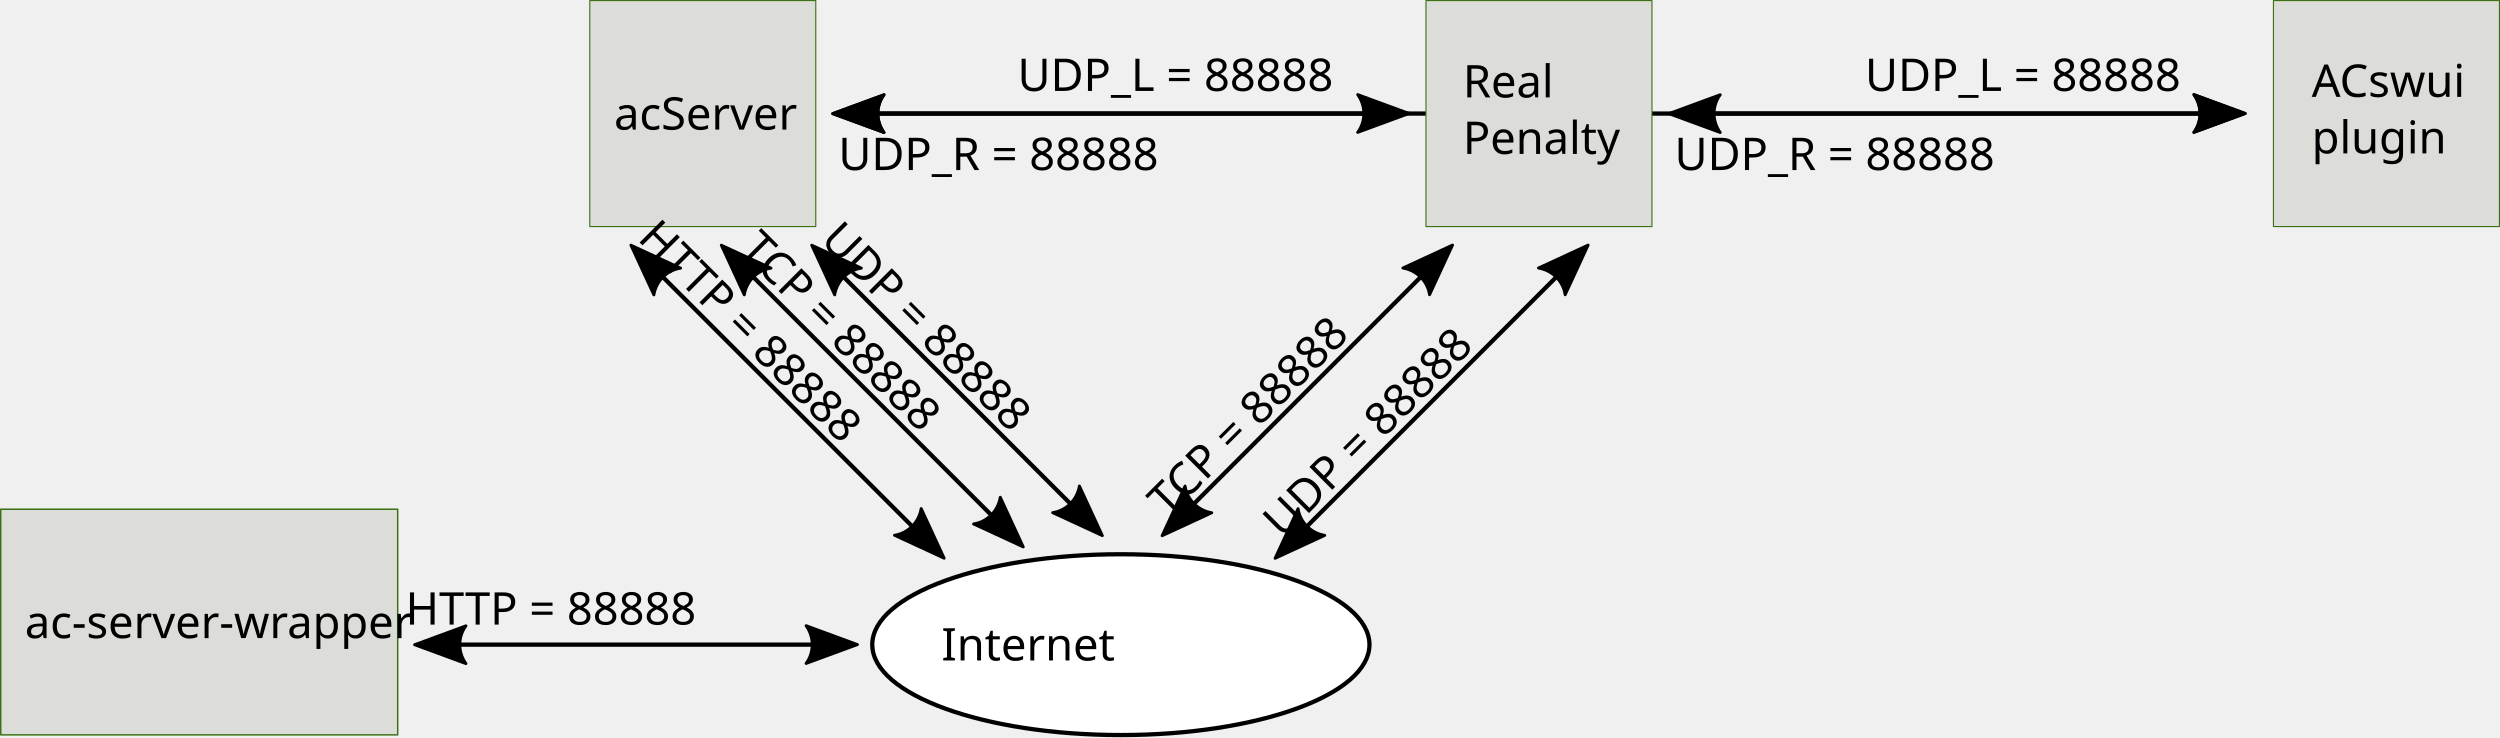
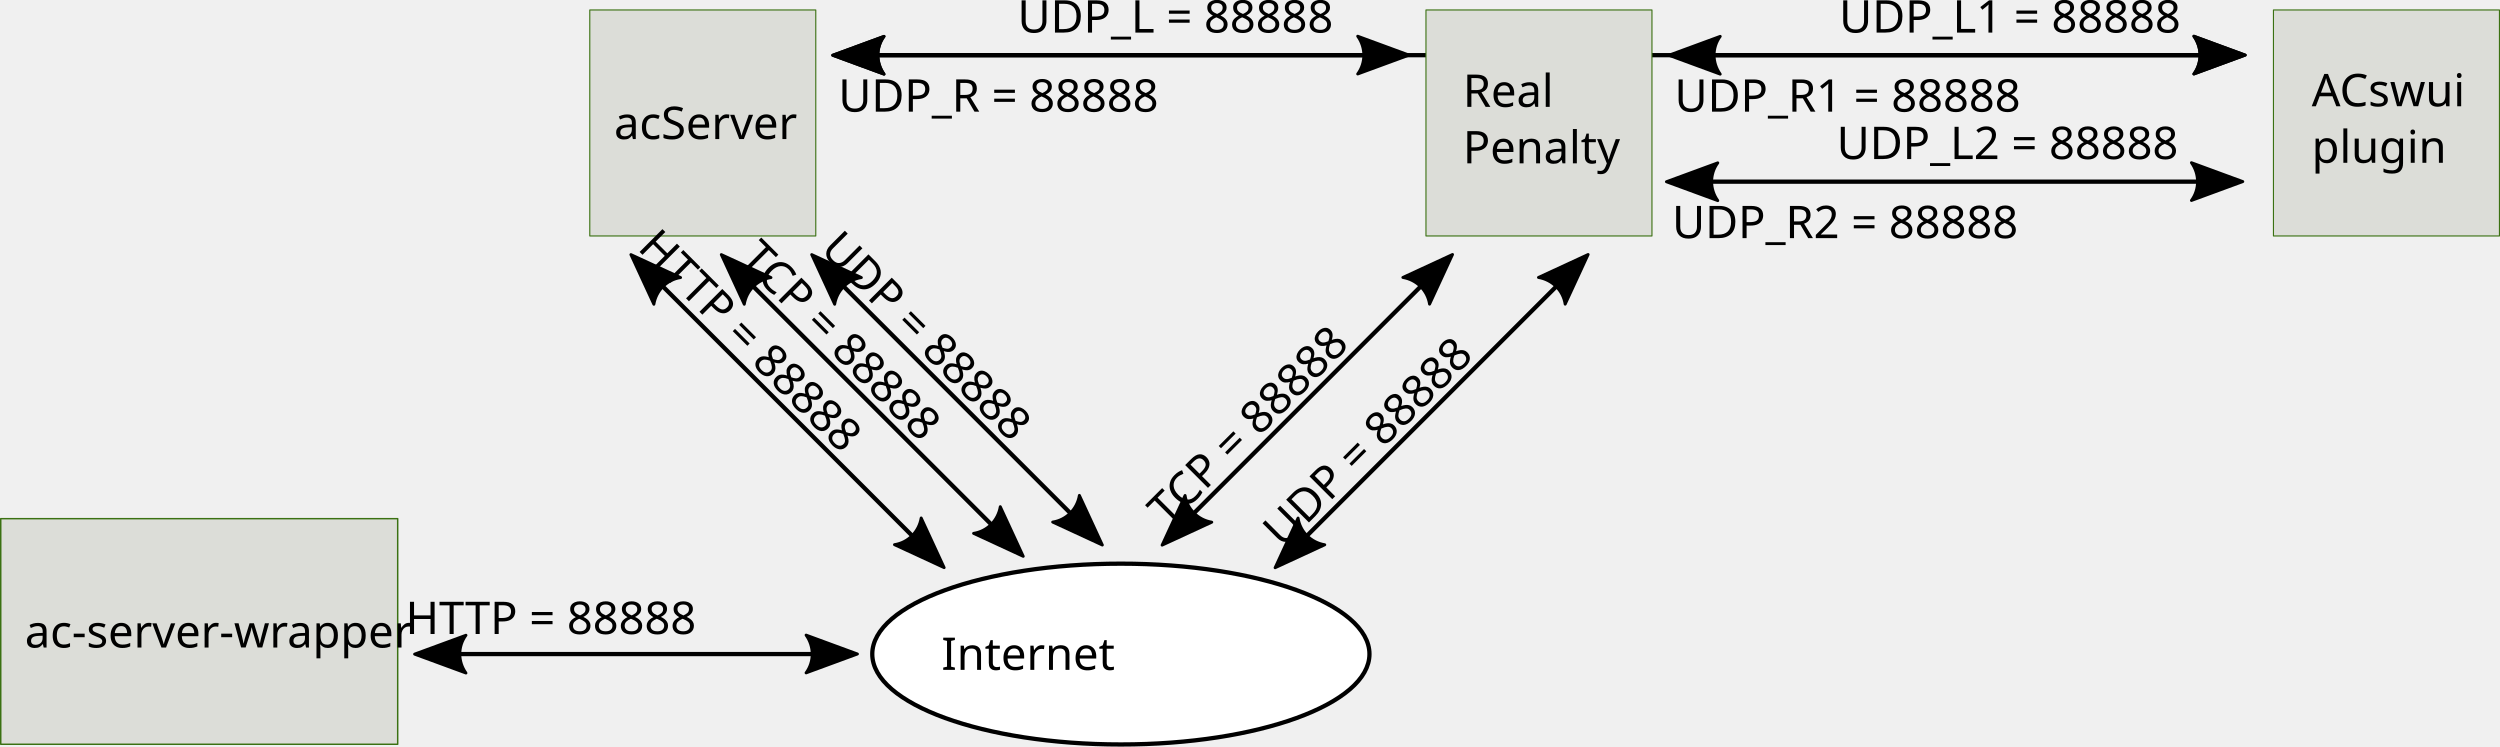
- <svg xmlns="http://www.w3.org/2000/svg" width="585.374mm" height="172.61mm" viewBox="0 0 585.374 172.61" version="1.1" id="ServerSlotPortsSvg">
+ <svg xmlns="http://www.w3.org/2000/svg" width="585.374mm" height="174.815mm" viewBox="0 0 585.374 174.815" version="1.1" id="ServerSlotPortsSvg">
  <defs id="defs1384">
    <marker style="overflow:visible" id="Arrow2Lstart" refX="0" refY="0" orient="auto">
      <path transform="matrix(1.1,0,0,1.1,1.1,0)" d="M 8.719,4.034 -2.207,0.016 8.719,-4.002 c -1.745,2.372 -1.735,5.617 -6e-7,8.035 z" style="fill:context-stroke;fill-rule:evenodd;stroke:context-stroke;stroke-width:0.625;stroke-linejoin:round" id="path14606" />
    </marker>
    <marker style="overflow:visible" id="Arrow2Lend" refX="0" refY="0" orient="auto">
      <path transform="matrix(-1.1,0,0,-1.1,-1.1,0)" d="M 8.719,4.034 -2.207,0.016 8.719,-4.002 c -1.745,2.372 -1.735,5.617 -6e-7,8.035 z" style="fill:context-stroke;fill-rule:evenodd;stroke:context-stroke;stroke-width:0.625;stroke-linejoin:round" id="path14609" />
    </marker>
    <marker orient="auto" refY="0" refX="0" id="InfiniteLineStart" style="overflow:visible">
      <g transform="translate(-13)" style="fill:context-stroke" id="g14838">
        <circle cx="3" cy="0" r="0.8" id="circle14832" />
        <circle cx="6.5" cy="0" r="0.8" id="circle14834" />
        <circle cx="10" cy="0" r="0.8" id="circle14836" />
      </g>
    </marker>
    <marker orient="auto" refY="0" refX="0" id="InfiniteLineStart-93" style="overflow:visible">
      <g transform="translate(-13)" style="fill:context-stroke" id="g14838-1">
        <circle cx="3" cy="0" r="0.8" id="circle14832-9" />
        <circle cx="6.5" cy="0" r="0.8" id="circle14834-4" />
        <circle cx="10" cy="0" r="0.8" id="circle14836-7" />
      </g>
    </marker>
    <marker style="overflow:visible" id="Arrow2Lend-8" refX="0" refY="0" orient="auto">
      <path transform="matrix(-1.1,0,0,-1.1,-1.1,0)" d="M 8.719,4.034 -2.207,0.016 8.719,-4.002 c -1.745,2.372 -1.735,5.617 -6e-7,8.035 z" style="fill:context-stroke;fill-rule:evenodd;stroke:context-stroke;stroke-width:0.625;stroke-linejoin:round" id="path14609-4" />
    </marker>
    <marker orient="auto" refY="0" refX="0" id="InfiniteLineStart-93-4" style="overflow:visible">
      <g transform="translate(-13)" style="fill:context-stroke" id="g14838-1-7">
        <circle cx="3" cy="0" r="0.8" id="circle14832-9-6" />
        <circle cx="6.5" cy="0" r="0.8" id="circle14834-4-5" />
        <circle cx="10" cy="0" r="0.8" id="circle14836-7-6" />
      </g>
    </marker>
    <marker style="overflow:visible" id="Arrow2Lend-8-9" refX="0" refY="0" orient="auto">
      <path transform="matrix(-1.1,0,0,-1.1,-1.1,0)" d="M 8.719,4.034 -2.207,0.016 8.719,-4.002 c -1.745,2.372 -1.735,5.617 -6e-7,8.035 z" style="fill:context-stroke;fill-rule:evenodd;stroke:context-stroke;stroke-width:0.625;stroke-linejoin:round" id="path14609-4-3" />
    </marker>
    <marker style="overflow:visible" id="Arrow2Lstart-7" refX="0" refY="0" orient="auto">
      <path transform="matrix(1.1,0,0,1.1,1.1,0)" d="M 8.719,4.034 -2.207,0.016 8.719,-4.002 c -1.745,2.372 -1.735,5.617 -6e-7,8.035 z" style="fill:context-stroke;fill-rule:evenodd;stroke:context-stroke;stroke-width:0.625;stroke-linejoin:round" id="path14606-5" />
    </marker>
    <marker orient="auto" refY="0" refX="0" id="InfiniteLineStart-3" style="overflow:visible">
      <g transform="translate(-13)" style="fill:context-stroke" id="g14838-8">
        <circle cx="3" cy="0" r="0.8" id="circle14832-8" />
        <circle cx="6.5" cy="0" r="0.8" id="circle14834-3" />
        <circle cx="10" cy="0" r="0.8" id="circle14836-1" />
      </g>
    </marker>
    <marker style="overflow:visible" id="Arrow2Lend-89" refX="0" refY="0" orient="auto">
      <path transform="matrix(-1.1,0,0,-1.1,-1.1,0)" d="M 8.719,4.034 -2.207,0.016 8.719,-4.002 c -1.745,2.372 -1.735,5.617 -6e-7,8.035 z" style="fill:context-stroke;fill-rule:evenodd;stroke:context-stroke;stroke-width:0.625;stroke-linejoin:round" id="path14609-6" />
    </marker>
    <marker style="overflow:visible" id="Arrow2Lstart-7-3" refX="0" refY="0" orient="auto">
      <path transform="matrix(1.1,0,0,1.1,1.1,0)" d="M 8.719,4.034 -2.207,0.016 8.719,-4.002 c -1.745,2.372 -1.735,5.617 -6e-7,8.035 z" style="fill:context-stroke;fill-rule:evenodd;stroke:context-stroke;stroke-width:0.625;stroke-linejoin:round" id="path14606-5-3" />
    </marker>
    <marker orient="auto" refY="0" refX="0" id="InfiniteLineStart-3-3" style="overflow:visible">
      <g transform="translate(-13)" style="fill:context-stroke" id="g14838-8-8">
        <circle cx="3" cy="0" r="0.8" id="circle14832-8-6" />
        <circle cx="6.5" cy="0" r="0.8" id="circle14834-3-0" />
        <circle cx="10" cy="0" r="0.8" id="circle14836-1-4" />
      </g>
    </marker>
    <marker style="overflow:visible" id="Arrow2Lend-89-8" refX="0" refY="0" orient="auto">
      <path transform="matrix(-1.1,0,0,-1.1,-1.1,0)" d="M 8.719,4.034 -2.207,0.016 8.719,-4.002 c -1.745,2.372 -1.735,5.617 -6e-7,8.035 z" style="fill:context-stroke;fill-rule:evenodd;stroke:context-stroke;stroke-width:0.625;stroke-linejoin:round" id="path14609-6-8" />
    </marker>
    <marker style="overflow:visible" id="Arrow2Lstart-7-7" refX="0" refY="0" orient="auto">
      <path transform="matrix(1.1,0,0,1.1,1.1,0)" d="M 8.719,4.034 -2.207,0.016 8.719,-4.002 c -1.745,2.372 -1.735,5.617 -6e-7,8.035 z" style="fill:context-stroke;fill-rule:evenodd;stroke:context-stroke;stroke-width:0.625;stroke-linejoin:round" id="path14606-5-6" />
    </marker>
    <marker orient="auto" refY="0" refX="0" id="InfiniteLineStart-3-4" style="overflow:visible">
      <g transform="translate(-13)" style="fill:context-stroke" id="g14838-8-3">
        <circle cx="3" cy="0" r="0.8" id="circle14832-8-0" />
        <circle cx="6.5" cy="0" r="0.8" id="circle14834-3-3" />
        <circle cx="10" cy="0" r="0.8" id="circle14836-1-0" />
      </g>
    </marker>
    <marker style="overflow:visible" id="Arrow2Lend-89-9" refX="0" refY="0" orient="auto">
      <path transform="matrix(-1.1,0,0,-1.1,-1.1,0)" d="M 8.719,4.034 -2.207,0.016 8.719,-4.002 c -1.745,2.372 -1.735,5.617 -6e-7,8.035 z" style="fill:context-stroke;fill-rule:evenodd;stroke:context-stroke;stroke-width:0.625;stroke-linejoin:round" id="path14609-6-2" />
    </marker>
    <marker style="overflow:visible" id="Arrow2Lstart-7-7-4" refX="0" refY="0" orient="auto">
      <path transform="matrix(1.1,0,0,1.1,1.1,0)" d="M 8.719,4.034 -2.207,0.016 8.719,-4.002 c -1.745,2.372 -1.735,5.617 -6e-7,8.035 z" style="fill:context-stroke;fill-rule:evenodd;stroke:context-stroke;stroke-width:0.625;stroke-linejoin:round" id="path14606-5-6-0" />
    </marker>
    <marker orient="auto" refY="0" refX="0" id="InfiniteLineStart-3-4-5" style="overflow:visible">
      <g transform="translate(-13)" style="fill:context-stroke" id="g14838-8-3-9">
        <circle cx="3" cy="0" r="0.8" id="circle14832-8-0-4" />
        <circle cx="6.5" cy="0" r="0.8" id="circle14834-3-3-6" />
        <circle cx="10" cy="0" r="0.8" id="circle14836-1-0-9" />
      </g>
    </marker>
    <marker style="overflow:visible" id="Arrow2Lend-89-9-2" refX="0" refY="0" orient="auto">
      <path transform="matrix(-1.1,0,0,-1.1,-1.1,0)" d="M 8.719,4.034 -2.207,0.016 8.719,-4.002 c -1.745,2.372 -1.735,5.617 -6e-7,8.035 z" style="fill:context-stroke;fill-rule:evenodd;stroke:context-stroke;stroke-width:0.625;stroke-linejoin:round" id="path14609-6-2-2" />
    </marker>
    <marker style="overflow:visible" id="Arrow2Lstart-7-7-4-7" refX="0" refY="0" orient="auto">
      <path transform="matrix(1.1,0,0,1.1,1.1,0)" d="M 8.719,4.034 -2.207,0.016 8.719,-4.002 c -1.745,2.372 -1.735,5.617 -6e-7,8.035 z" style="fill:context-stroke;fill-rule:evenodd;stroke:context-stroke;stroke-width:0.625;stroke-linejoin:round" id="path14606-5-6-0-7" />
    </marker>
    <marker orient="auto" refY="0" refX="0" id="InfiniteLineStart-3-4-5-5" style="overflow:visible">
      <g transform="translate(-13)" style="fill:context-stroke" id="g14838-8-3-9-4">
        <circle cx="3" cy="0" r="0.8" id="circle14832-8-0-4-8" />
        <circle cx="6.5" cy="0" r="0.8" id="circle14834-3-3-6-1" />
        <circle cx="10" cy="0" r="0.8" id="circle14836-1-0-9-2" />
      </g>
    </marker>
    <marker style="overflow:visible" id="Arrow2Lend-89-9-2-8" refX="0" refY="0" orient="auto">
      <path transform="matrix(-1.1,0,0,-1.1,-1.1,0)" d="M 8.719,4.034 -2.207,0.016 8.719,-4.002 c -1.745,2.372 -1.735,5.617 -6e-7,8.035 z" style="fill:context-stroke;fill-rule:evenodd;stroke:context-stroke;stroke-width:0.625;stroke-linejoin:round" id="path14609-6-2-2-9" />
    </marker>
    <marker style="overflow:visible" id="Arrow2Lstart-7-7-4-7-3" refX="0" refY="0" orient="auto">
      <path transform="matrix(1.1,0,0,1.1,1.1,0)" d="M 8.719,4.034 -2.207,0.016 8.719,-4.002 c -1.745,2.372 -1.735,5.617 -6e-7,8.035 z" style="fill:context-stroke;fill-rule:evenodd;stroke:context-stroke;stroke-width:0.625;stroke-linejoin:round" id="path14606-5-6-0-7-5" />
    </marker>
    <marker orient="auto" refY="0" refX="0" id="InfiniteLineStart-3-4-5-5-6" style="overflow:visible">
      <g transform="translate(-13)" style="fill:context-stroke" id="g14838-8-3-9-4-2">
        <circle cx="3" cy="0" r="0.8" id="circle14832-8-0-4-8-9" />
        <circle cx="6.5" cy="0" r="0.8" id="circle14834-3-3-6-1-1" />
        <circle cx="10" cy="0" r="0.8" id="circle14836-1-0-9-2-2" />
      </g>
    </marker>
    <marker style="overflow:visible" id="Arrow2Lend-89-9-2-8-7" refX="0" refY="0" orient="auto">
      <path transform="matrix(-1.1,0,0,-1.1,-1.1,0)" d="M 8.719,4.034 -2.207,0.016 8.719,-4.002 c -1.745,2.372 -1.735,5.617 -6e-7,8.035 z" style="fill:context-stroke;fill-rule:evenodd;stroke:context-stroke;stroke-width:0.625;stroke-linejoin:round" id="path14609-6-2-2-9-0" />
    </marker>
+     <marker style="overflow:visible" id="Arrow2Lstart-3" refX="0" refY="0" orient="auto">
+       <path transform="matrix(1.1,0,0,1.1,1.1,0)" d="M 8.719,4.034 -2.207,0.016 8.719,-4.002 c -1.745,2.372 -1.735,5.617 -6e-7,8.035 z" style="fill:context-stroke;fill-rule:evenodd;stroke:context-stroke;stroke-width:0.625;stroke-linejoin:round" id="path14606-6" />
+     </marker>
+     <marker orient="auto" refY="0" refX="0" id="InfiniteLineStart-93-7" style="overflow:visible">
+       <g transform="translate(-13)" style="fill:context-stroke" id="g14838-1-5">
+         <circle cx="3" cy="0" r="0.8" id="circle14832-9-3" />
+         <circle cx="6.5" cy="0" r="0.8" id="circle14834-4-56" />
+         <circle cx="10" cy="0" r="0.8" id="circle14836-7-2" />
+       </g>
+     </marker>
+     <marker style="overflow:visible" id="Arrow2Lend-8-91" refX="0" refY="0" orient="auto">
+       <path transform="matrix(-1.1,0,0,-1.1,-1.1,0)" d="M 8.719,4.034 -2.207,0.016 8.719,-4.002 c -1.745,2.372 -1.735,5.617 -6e-7,8.035 z" style="fill:context-stroke;fill-rule:evenodd;stroke:context-stroke;stroke-width:0.625;stroke-linejoin:round" id="path14609-4-2" />
+     </marker>
  </defs>
-   <g id="Base" transform="translate(110.8039,-82.58631)">
+   <g id="Base" transform="translate(110.8039,-80.38164)">
    <g id="g37221">
      <rect style="fill:#dcddd8;stroke:#3b7112;stroke-width:0.262;stroke-linejoin:round" id="rect1493" width="52.917" height="52.917" x="27.293" y="82.717" />
      <text xml:space="preserve" style="font-style:normal;font-weight:normal;font-size:10.583px;line-height:1.25;font-family:sans-serif;letter-spacing:0px;word-spacing:0px;fill:#000000;fill-opacity:1;stroke:none;stroke-width:0.265" x="32.983" y="112.938" id="text32564">
        <tspan id="tspan32562" style="stroke-width:0.265" x="32.983" y="112.938">acServer</tspan>
      </text>
    </g>
    <g id="g39151">
      <rect style="fill:#dcddd8;stroke:#3b7112;stroke-width:0.262;stroke-linejoin:round" id="rect1493-3-3" width="52.917" height="52.917" x="421.522" y="82.717" />
      <text xml:space="preserve" style="font-style:normal;font-weight:normal;font-size:10.583px;line-height:1.25;font-family:sans-serif;letter-spacing:0px;word-spacing:0px;display:inline;fill:#000000;fill-opacity:1;stroke:none;stroke-width:0.265" x="430.48" y="105.272" id="text37789">
        <tspan id="tspan37787" style="stroke-width:0.265" x="430.48" y="105.272">ACswui</tspan>
        <tspan style="stroke-width:0.265" x="430.48" y="118.501" id="tspan37793">plugin</tspan>
      </text>
    </g>
-     <text xml:space="preserve" style="font-style:normal;font-weight:normal;font-size:10.583px;line-height:1.25;font-family:sans-serif;text-align:end;letter-spacing:0px;word-spacing:0px;text-anchor:end;display:inline;fill:#000000;fill-opacity:1;stroke:none;stroke-width:0.265" x="391.711" y="21.294" id="text9488-2-5" transform="translate(21.874,82.58999)">
-       <tspan id="ServerSlotPortsAcswuiUdpL" style="text-align:end;text-anchor:end;stroke-width:0.265" x="391.711" y="21.294">UDP_L = 88888</tspan>
-     </text>
-     <text xml:space="preserve" style="font-style:normal;font-weight:normal;font-size:10.583px;line-height:1.25;font-family:sans-serif;letter-spacing:0px;word-spacing:0px;writing-mode:lr-tb;direction:ltr;display:inline;fill:#000000;fill-opacity:1;stroke:none;stroke-width:0.265" x="63.627" y="39.815" transform="translate(21.874,82.58999)" id="text6926">
-       <tspan id="ServerSlotPortsAcServerUdpR" style="writing-mode:lr-tb;direction:ltr;stroke-width:0.265" x="63.627" y="39.815">UDP_R = 88888</tspan>
+     <text xml:space="preserve" style="font-style:normal;font-weight:normal;font-size:10.583px;line-height:1.25;font-family:sans-serif;text-align:end;letter-spacing:0px;word-spacing:0px;text-anchor:end;display:inline;fill:#000000;fill-opacity:1;stroke:none;stroke-width:0.265" x="413.585" y="88.009" id="text9488-2-5">
+       <tspan id="ServerSlotPortsAcswuiUdpL1" style="text-align:end;text-anchor:end;stroke-width:0.265" x="413.585" y="88.009">UDP_L1 = 88888</tspan>
+     </text>
+     <text xml:space="preserve" style="font-style:normal;font-weight:normal;font-size:10.583px;line-height:1.25;font-family:sans-serif;letter-spacing:0px;word-spacing:0px;writing-mode:lr-tb;direction:ltr;display:inline;fill:#000000;fill-opacity:1;stroke:none;stroke-width:0.265" x="85.501" y="106.53" id="text6926">
+       <tspan id="ServerSlotPortsAcServerUdpR" style="writing-mode:lr-tb;direction:ltr;stroke-width:0.265" x="85.501" y="106.53">UDP_R = 88888</tspan>
    </text>
    <path style="display:inline;fill:none;fill-opacity:1;stroke:#000000;stroke-width:1;stroke-linecap:butt;stroke-linejoin:miter;stroke-miterlimit:2;stroke-dasharray:none;stroke-opacity:1;marker-start:url(#Arrow2Lstart-7-7);marker-mid:url(#InfiniteLineStart-3-4);marker-end:url(#Arrow2Lend-89-9)" d="M 146.356,207.072 80.21,140.926" id="path14094-4-5" />
    <path style="display:inline;fill:none;fill-opacity:1;stroke:#000000;stroke-width:1;stroke-linecap:butt;stroke-linejoin:miter;stroke-miterlimit:2;stroke-dasharray:none;stroke-opacity:1;marker-start:url(#Arrow2Lstart-7-7-4);marker-mid:url(#InfiniteLineStart-3-4-5);marker-end:url(#Arrow2Lend-89-9-2)" d="M 127.835,209.717 59.043,140.926" id="path14094-4-5-4" />
    <path style="display:inline;fill:none;fill-opacity:1;stroke:#000000;stroke-width:1;stroke-linecap:butt;stroke-linejoin:miter;stroke-miterlimit:2;stroke-dasharray:none;stroke-opacity:1;marker-start:url(#Arrow2Lstart-7-7-4-7);marker-mid:url(#InfiniteLineStart-3-4-5-5);marker-end:url(#Arrow2Lend-89-9-2-8)" d="M 109.314,212.363 37.876,140.926" id="path14094-4-5-4-3" />
    <text xml:space="preserve" style="font-size:10.583px;line-height:1.25;font-family:sans-serif;text-align:end;letter-spacing:0px;word-spacing:0px;text-anchor:end;stroke-width:0.265" x="233.073" y="41.062" id="text76515" transform="rotate(45)">
      <tspan id="ServerSlotPortsAcserverUdp" style="stroke-width:0.265" x="233.073" y="41.062">UDP = 88888</tspan>
    </text>
    <text xml:space="preserve" style="font-size:10.583px;line-height:1.25;font-family:sans-serif;text-align:end;letter-spacing:0px;word-spacing:0px;text-anchor:end;stroke-width:0.265" x="218.106" y="56.029" id="text76515-6" transform="rotate(45)">
      <tspan id="ServerSlotPortsAcserverTcp" style="stroke-width:0.265" x="218.106" y="56.029">TCP = 88888</tspan>
    </text>
    <text xml:space="preserve" style="font-size:10.583px;line-height:1.25;font-family:sans-serif;text-align:end;letter-spacing:0px;word-spacing:0px;text-anchor:end;stroke-width:0.265" x="206.88" y="70.996" id="text76515-6-0" transform="rotate(45)">
      <tspan id="ServerSlotPortsAcserverHttp" style="stroke-width:0.265" x="206.88" y="70.996">HTTP = 88888</tspan>
    </text>
    <g id="g81486">
      <ellipse style="fill:#ffffff;fill-opacity:1;stroke:#000000;stroke-width:1;stroke-linejoin:round;stroke-miterlimit:4;stroke-dasharray:none;stroke-opacity:1" id="path45165" ry="21.167" rx="58.208" cy="233.53" cx="151.647" />
      <text xml:space="preserve" style="font-size:10.583px;line-height:1.25;font-family:sans-serif;text-align:end;letter-spacing:0px;word-spacing:0px;text-anchor:end;stroke-width:0.265" x="169.509" y="237.24" id="text80881">
        <tspan id="tspan80879" style="stroke-width:0.265" x="169.509" y="237.24">Internet</tspan>
      </text>
    </g>
    <g id="gAcServerWrapper">
      <g id="g37221-3" transform="translate(-137.9659,119.0625)">
        <rect style="fill:#dcddd8;stroke:#3b7112;stroke-width:0.347;stroke-linejoin:round" id="rect1493-6" width="92.944" height="52.832" x="27.336" y="82.76" />
        <text xml:space="preserve" style="font-style:normal;font-weight:normal;font-size:10.583px;line-height:1.25;font-family:sans-serif;letter-spacing:0px;word-spacing:0px;fill:#000000;fill-opacity:1;stroke:none;stroke-width:0.265" x="32.983" y="112.938" id="text32564-7">
          <tspan id="tspan32562-5" style="stroke-width:0.265" x="32.983" y="112.938">ac-server-wrapper</tspan>
        </text>
      </g>
      <path style="display:inline;fill:none;fill-opacity:1;stroke:#000000;stroke-width:1;stroke-linecap:butt;stroke-linejoin:miter;stroke-miterlimit:2;stroke-dasharray:none;stroke-opacity:1;marker-start:url(#Arrow2Lstart-7-7-4-7-3);marker-mid:url(#InfiniteLineStart-3-4-5-5-6);marker-end:url(#Arrow2Lend-89-9-2-8-7)" d="M 88.633,233.53 H -12.394" id="path14094-4-5-4-3-9" />
      <text xml:space="preserve" style="font-style:normal;font-weight:normal;font-size:10.583px;line-height:1.25;font-family:sans-serif;text-align:end;letter-spacing:0px;word-spacing:0px;text-anchor:end;display:inline;fill:#000000;fill-opacity:1;stroke:none;stroke-width:0.265" x="71.475" y="228.838" id="text9488-0">
        <tspan id="ServerSlotPortsAcServerWrapper" style="text-align:end;text-anchor:end;stroke-width:0.265" x="71.475" y="228.838">HTTP = 88888</tspan>
      </text>
    </g>
  </g>
-   <g id="WithoutRP" style="display:inline" transform="translate(132.6779,0.00367695)">
-     <path style="display:inline;fill:none;fill-opacity:1;stroke:#000000;stroke-width:1;stroke-linecap:butt;stroke-linejoin:miter;stroke-miterlimit:2;stroke-dasharray:none;stroke-opacity:1;marker-start:url(#Arrow2Lstart);marker-mid:url(#InfiniteLineStart-93-4);marker-end:url(#Arrow2Lend-8-9)" d="M 63.621,26.586 H 391.711" id="path14094-5-7" />
+   <g id="WithoutRP" style="display:inline" transform="translate(132.6779,2.20835)">
+     <path style="display:inline;fill:none;fill-opacity:1;stroke:#000000;stroke-width:1;stroke-linecap:butt;stroke-linejoin:miter;stroke-miterlimit:2;stroke-dasharray:none;stroke-opacity:1;marker-start:url(#Arrow2Lstart);marker-mid:url(#InfiniteLineStart-93-4);marker-end:url(#Arrow2Lend-8-9)" d="M 63.621,10.711 H 391.711" id="path14094-5-7" />
  </g>
-   <g id="WithRP" style="display:inline" transform="translate(132.6779,0.00367695)">
-     <text xml:space="preserve" style="font-style:normal;font-weight:normal;font-size:10.583px;line-height:1.25;font-family:sans-serif;text-align:end;letter-spacing:0px;word-spacing:0px;text-anchor:end;fill:#000000;fill-opacity:1;stroke:none;stroke-width:0.265" x="193.273" y="21.294" id="text9488">
-       <tspan id="ServerSlotPortsRpUdpL" style="text-align:end;text-anchor:end;stroke-width:0.265" x="193.273" y="21.294">UDP_L = 88888</tspan>
-     </text>
-     <path style="fill:none;fill-opacity:1;stroke:#000000;stroke-width:1;stroke-linecap:butt;stroke-linejoin:miter;stroke-miterlimit:2;stroke-dasharray:none;stroke-opacity:1;marker-start:url(#Arrow2Lstart);marker-mid:url(#InfiniteLineStart);marker-end:url(#Arrow2Lend)" d="M 63.627,26.586 H 195.919" id="path14094" />
-     <text xml:space="preserve" style="font-style:normal;font-weight:normal;font-size:10.583px;line-height:1.25;font-family:sans-serif;letter-spacing:0px;word-spacing:0px;fill:#000000;fill-opacity:1;stroke:none;stroke-width:0.265" x="259.419" y="39.815" id="text9488-1-6">
-       <tspan id="ServerSlotPortsRpUdpR" style="stroke-width:0.265" x="259.419" y="39.815">UDP_R = 88888</tspan>
-     </text>
-     <path style="fill:none;fill-opacity:1;stroke:#000000;stroke-width:1;stroke-linecap:butt;stroke-linejoin:miter;stroke-miterlimit:2;stroke-dasharray:none;stroke-opacity:1;marker-start:url(#Arrow2Lstart);marker-mid:url(#InfiniteLineStart-93);marker-end:url(#Arrow2Lend-8)" d="M 259.419,26.586 H 391.711" id="path14094-5" />
+   <g id="WithRP" style="display:inline" transform="translate(132.6779,2.20835)">
+     <text xml:space="preserve" style="font-style:normal;font-weight:normal;font-size:10.583px;line-height:1.25;font-family:sans-serif;text-align:end;letter-spacing:0px;word-spacing:0px;text-anchor:end;fill:#000000;fill-opacity:1;stroke:none;stroke-width:0.265" x="193.273" y="5.419" id="text9488">
+       <tspan id="ServerSlotPortsRpUdpL" style="text-align:end;text-anchor:end;stroke-width:0.265" x="193.273" y="5.419">UDP_L = 88888</tspan>
+     </text>
+     <path style="fill:none;fill-opacity:1;stroke:#000000;stroke-width:1;stroke-linecap:butt;stroke-linejoin:miter;stroke-miterlimit:2;stroke-dasharray:none;stroke-opacity:1;marker-start:url(#Arrow2Lstart);marker-mid:url(#InfiniteLineStart);marker-end:url(#Arrow2Lend)" d="M 63.627,10.711 H 195.919" id="path14094" />
+     <text xml:space="preserve" style="font-style:normal;font-weight:normal;font-size:10.583px;line-height:1.25;font-family:sans-serif;letter-spacing:0px;word-spacing:0px;fill:#000000;fill-opacity:1;stroke:none;stroke-width:0.265" x="259.419" y="23.94" id="text9488-1-6">
+       <tspan id="ServerSlotPortsRpUdpR1" style="stroke-width:0.265" x="259.419" y="23.94">UDP_R1 = 88888</tspan>
+     </text>
+     <path style="fill:none;fill-opacity:1;stroke:#000000;stroke-width:1;stroke-linecap:butt;stroke-linejoin:miter;stroke-miterlimit:2;stroke-dasharray:none;stroke-opacity:1;marker-start:url(#Arrow2Lstart);marker-mid:url(#InfiniteLineStart-93);marker-end:url(#Arrow2Lend-8)" d="M 259.419,10.711 H 391.711" id="path14094-5" />
+     <text xml:space="preserve" style="font-style:normal;font-weight:normal;font-size:10.583px;line-height:1.25;font-family:sans-serif;text-align:end;letter-spacing:0px;word-spacing:0px;text-anchor:end;display:inline;fill:#000000;fill-opacity:1;stroke:none;stroke-width:0.265" x="391.137" y="35.035" id="text9488-2-5-7">
+       <tspan id="ServerSlotPortsAcswuiUdpL2" style="text-align:end;text-anchor:end;stroke-width:0.265" x="391.137" y="35.035">UDP_L2 = 88888</tspan>
+     </text>
+     <text xml:space="preserve" style="font-style:normal;font-weight:normal;font-size:10.583px;line-height:1.25;font-family:sans-serif;letter-spacing:0px;word-spacing:0px;display:inline;fill:#000000;fill-opacity:1;stroke:none;stroke-width:0.265" x="258.845" y="53.556" id="text9488-1-6-9">
+       <tspan id="ServerSlotPortsRpUdpR2" style="stroke-width:0.265" x="258.845" y="53.556">UDP_R2 = 88888</tspan>
+     </text>
+     <path style="display:inline;fill:none;fill-opacity:1;stroke:#000000;stroke-width:1;stroke-linecap:butt;stroke-linejoin:miter;stroke-miterlimit:2;stroke-dasharray:none;stroke-opacity:1;marker-start:url(#Arrow2Lstart-3);marker-mid:url(#InfiniteLineStart-93-7);marker-end:url(#Arrow2Lend-8-91)" d="M 258.845,40.327 H 391.137" id="path14094-5-6" />
    <g id="g37216">
      <rect style="fill:#dcddd8;stroke:#3b7112;stroke-width:0.262;stroke-linejoin:round" id="rect1493-3" width="52.917" height="52.917" x="223.085" y="82.717" transform="translate(-21.874,-82.58999)" />
      <text xml:space="preserve" style="font-style:normal;font-weight:normal;font-size:10.583px;line-height:1.25;font-family:sans-serif;letter-spacing:0px;word-spacing:0px;fill:#000000;fill-opacity:1;stroke:none;stroke-width:0.265" x="209.864" y="22.811" id="text36080">
        <tspan id="tspan36078" style="stroke-width:0.265" x="209.864" y="22.811">Real</tspan>
        <tspan style="stroke-width:0.265" x="209.864" y="36.04" id="tspan36082">Penalty</tspan>
      </text>
    </g>
    <path style="display:inline;fill:none;fill-opacity:1;stroke:#000000;stroke-width:1;stroke-linecap:butt;stroke-linejoin:miter;stroke-miterlimit:2;stroke-dasharray:none;stroke-opacity:1;marker-start:url(#Arrow2Lstart-7);marker-mid:url(#InfiniteLineStart-3);marker-end:url(#Arrow2Lend-89)" d="M 140.357,124.482 206.502,58.336" id="path14094-4" />
    <path style="display:inline;fill:none;fill-opacity:1;stroke:#000000;stroke-width:1;stroke-linecap:butt;stroke-linejoin:miter;stroke-miterlimit:2;stroke-dasharray:none;stroke-opacity:1;marker-start:url(#Arrow2Lstart-7-3);marker-mid:url(#InfiniteLineStart-3-3);marker-end:url(#Arrow2Lend-89-8)" d="m 166.815,129.773 71.438,-71.437" id="path14094-4-8" />
    <text xml:space="preserve" style="font-size:10.583px;line-height:1.25;font-family:sans-serif;text-align:end;letter-spacing:0px;word-spacing:0px;text-anchor:end;stroke-width:0.265" x="106.641" y="207.849" id="text73132" transform="rotate(-45)">
      <tspan id="ServerSlotPortsRpUdp" style="stroke-width:0.265" x="106.641" y="207.849">UDP = 88888</tspan>
    </text>
    <text xml:space="preserve" style="font-size:10.583px;line-height:1.25;font-family:sans-serif;text-align:end;letter-spacing:0px;word-spacing:0px;text-anchor:end;display:inline;stroke-width:0.265" x="87.932" y="185.398" id="text73132-9" transform="rotate(-45)">
      <tspan id="ServerSlotPortsRpTcp" style="stroke-width:0.265" x="87.932" y="185.398">TCP = 88888</tspan>
    </text>
  </g>
</svg>
